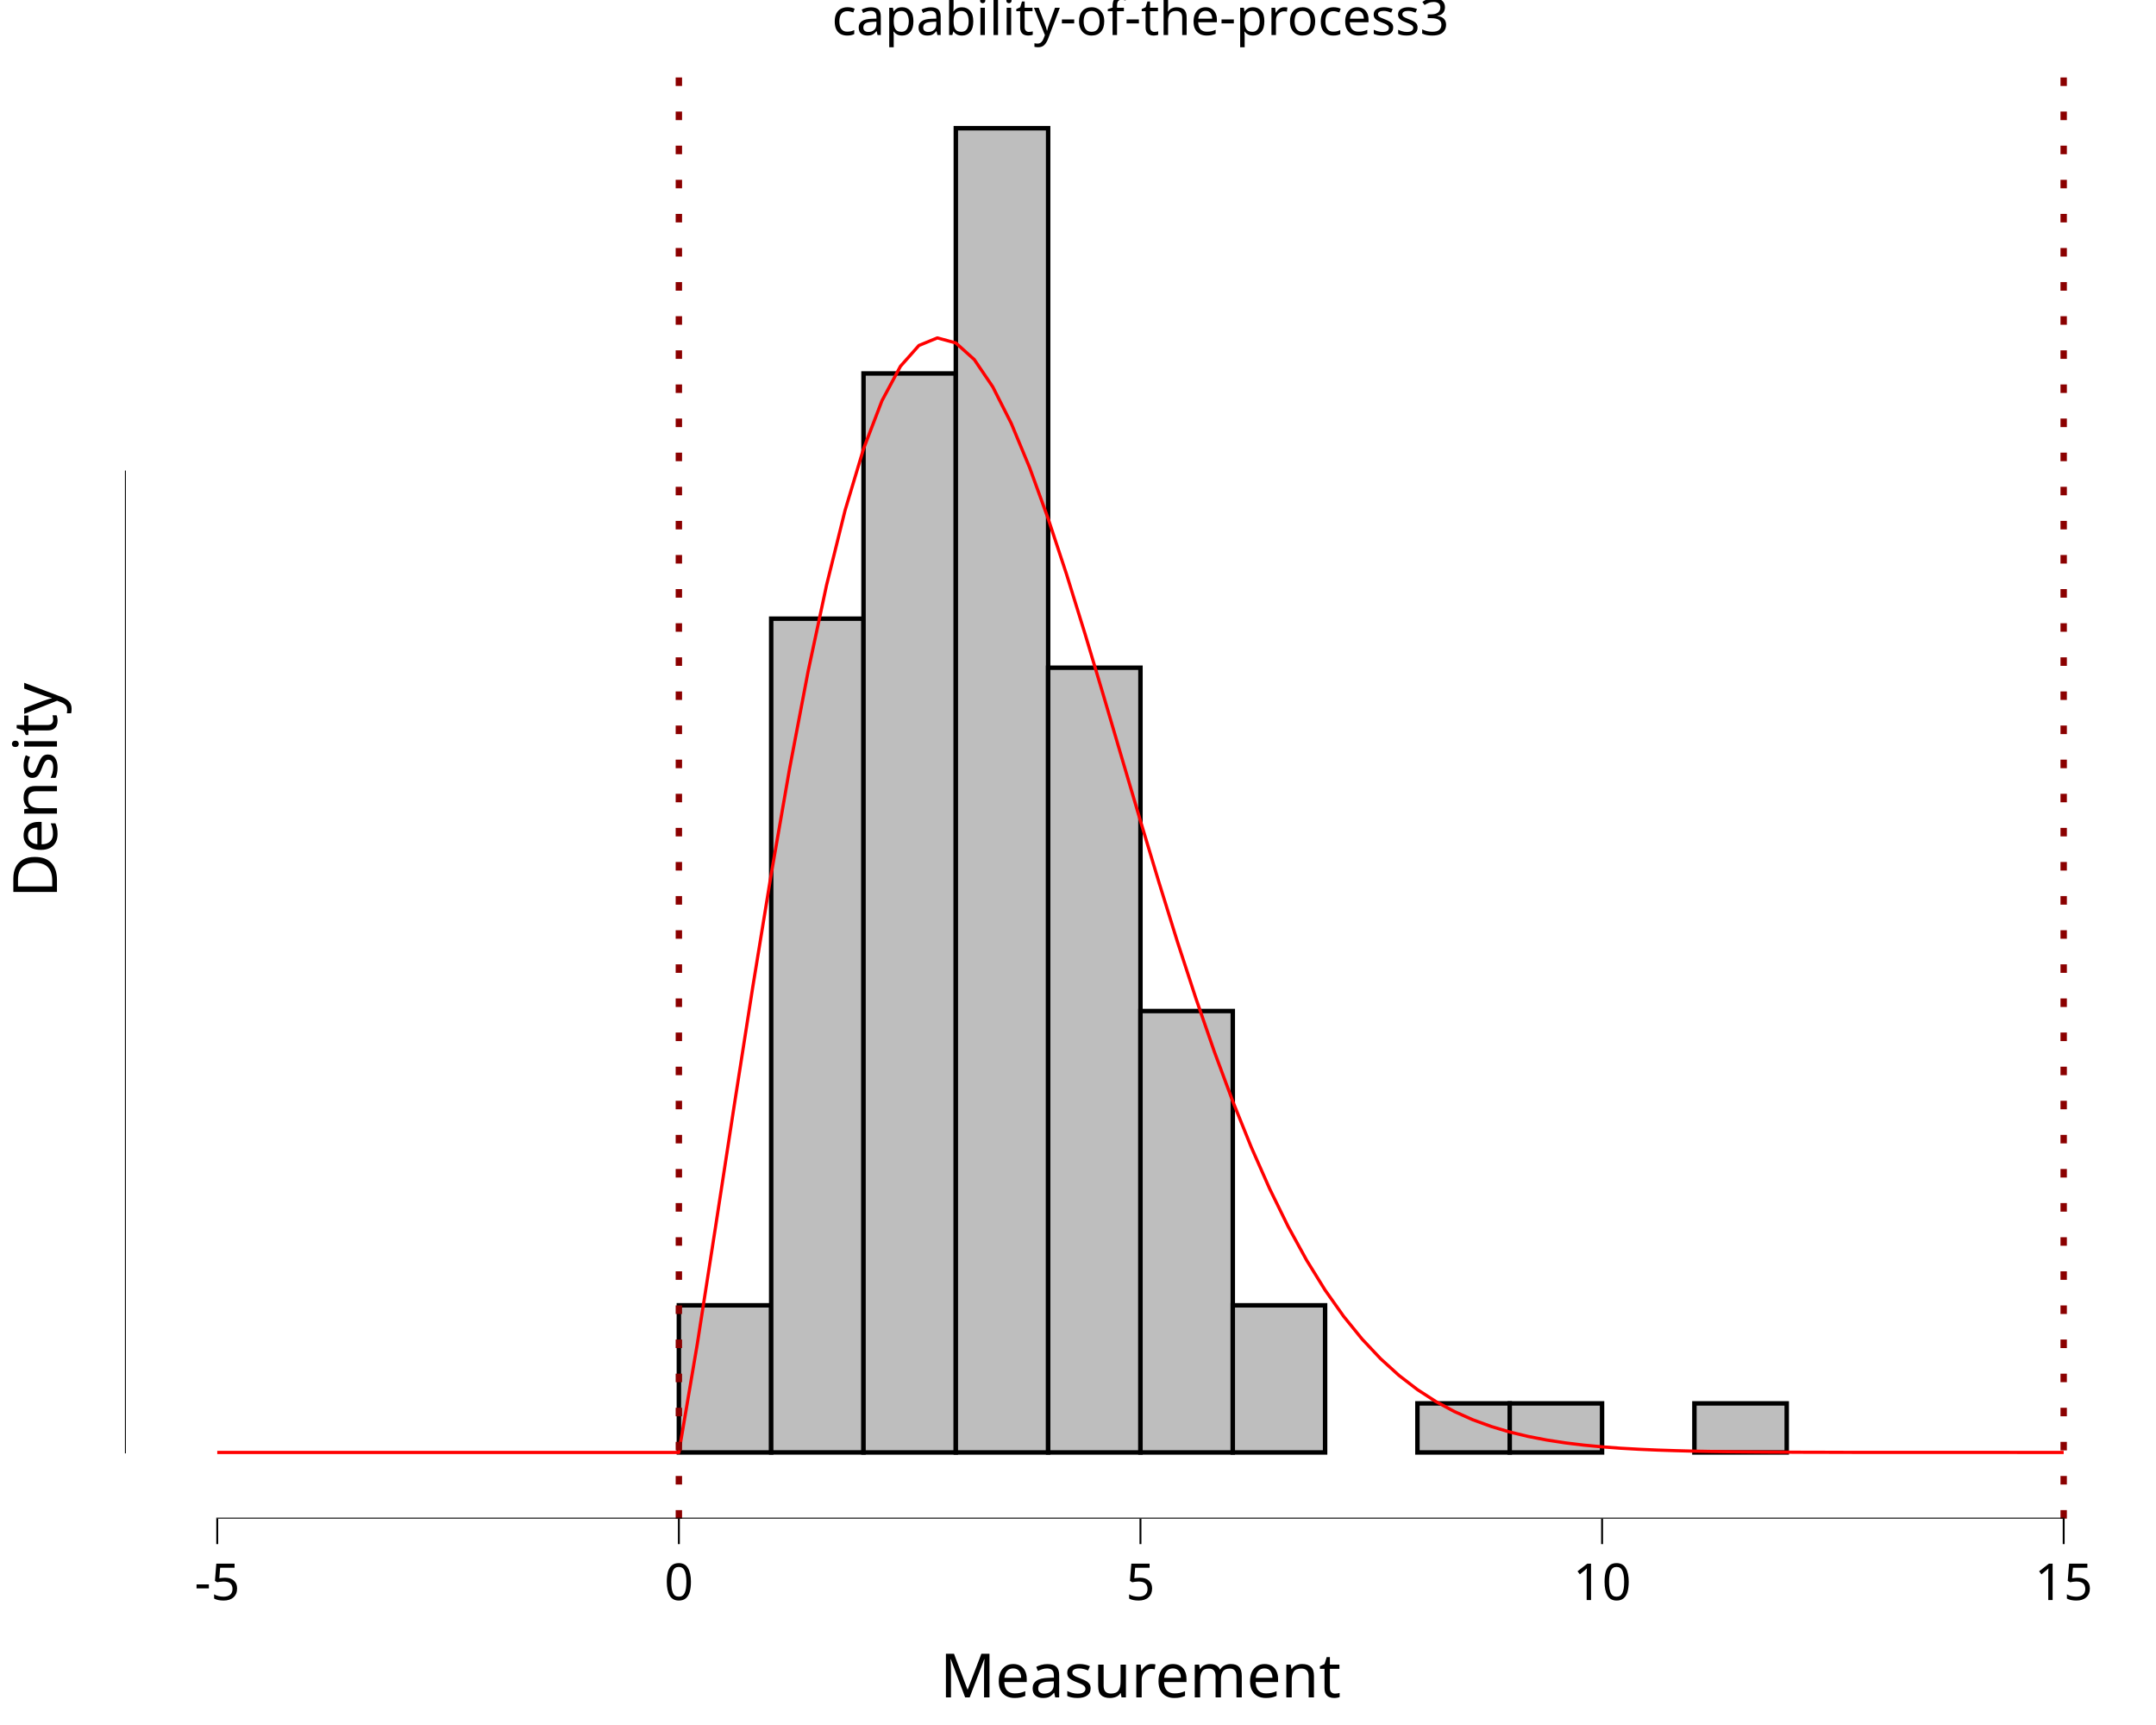
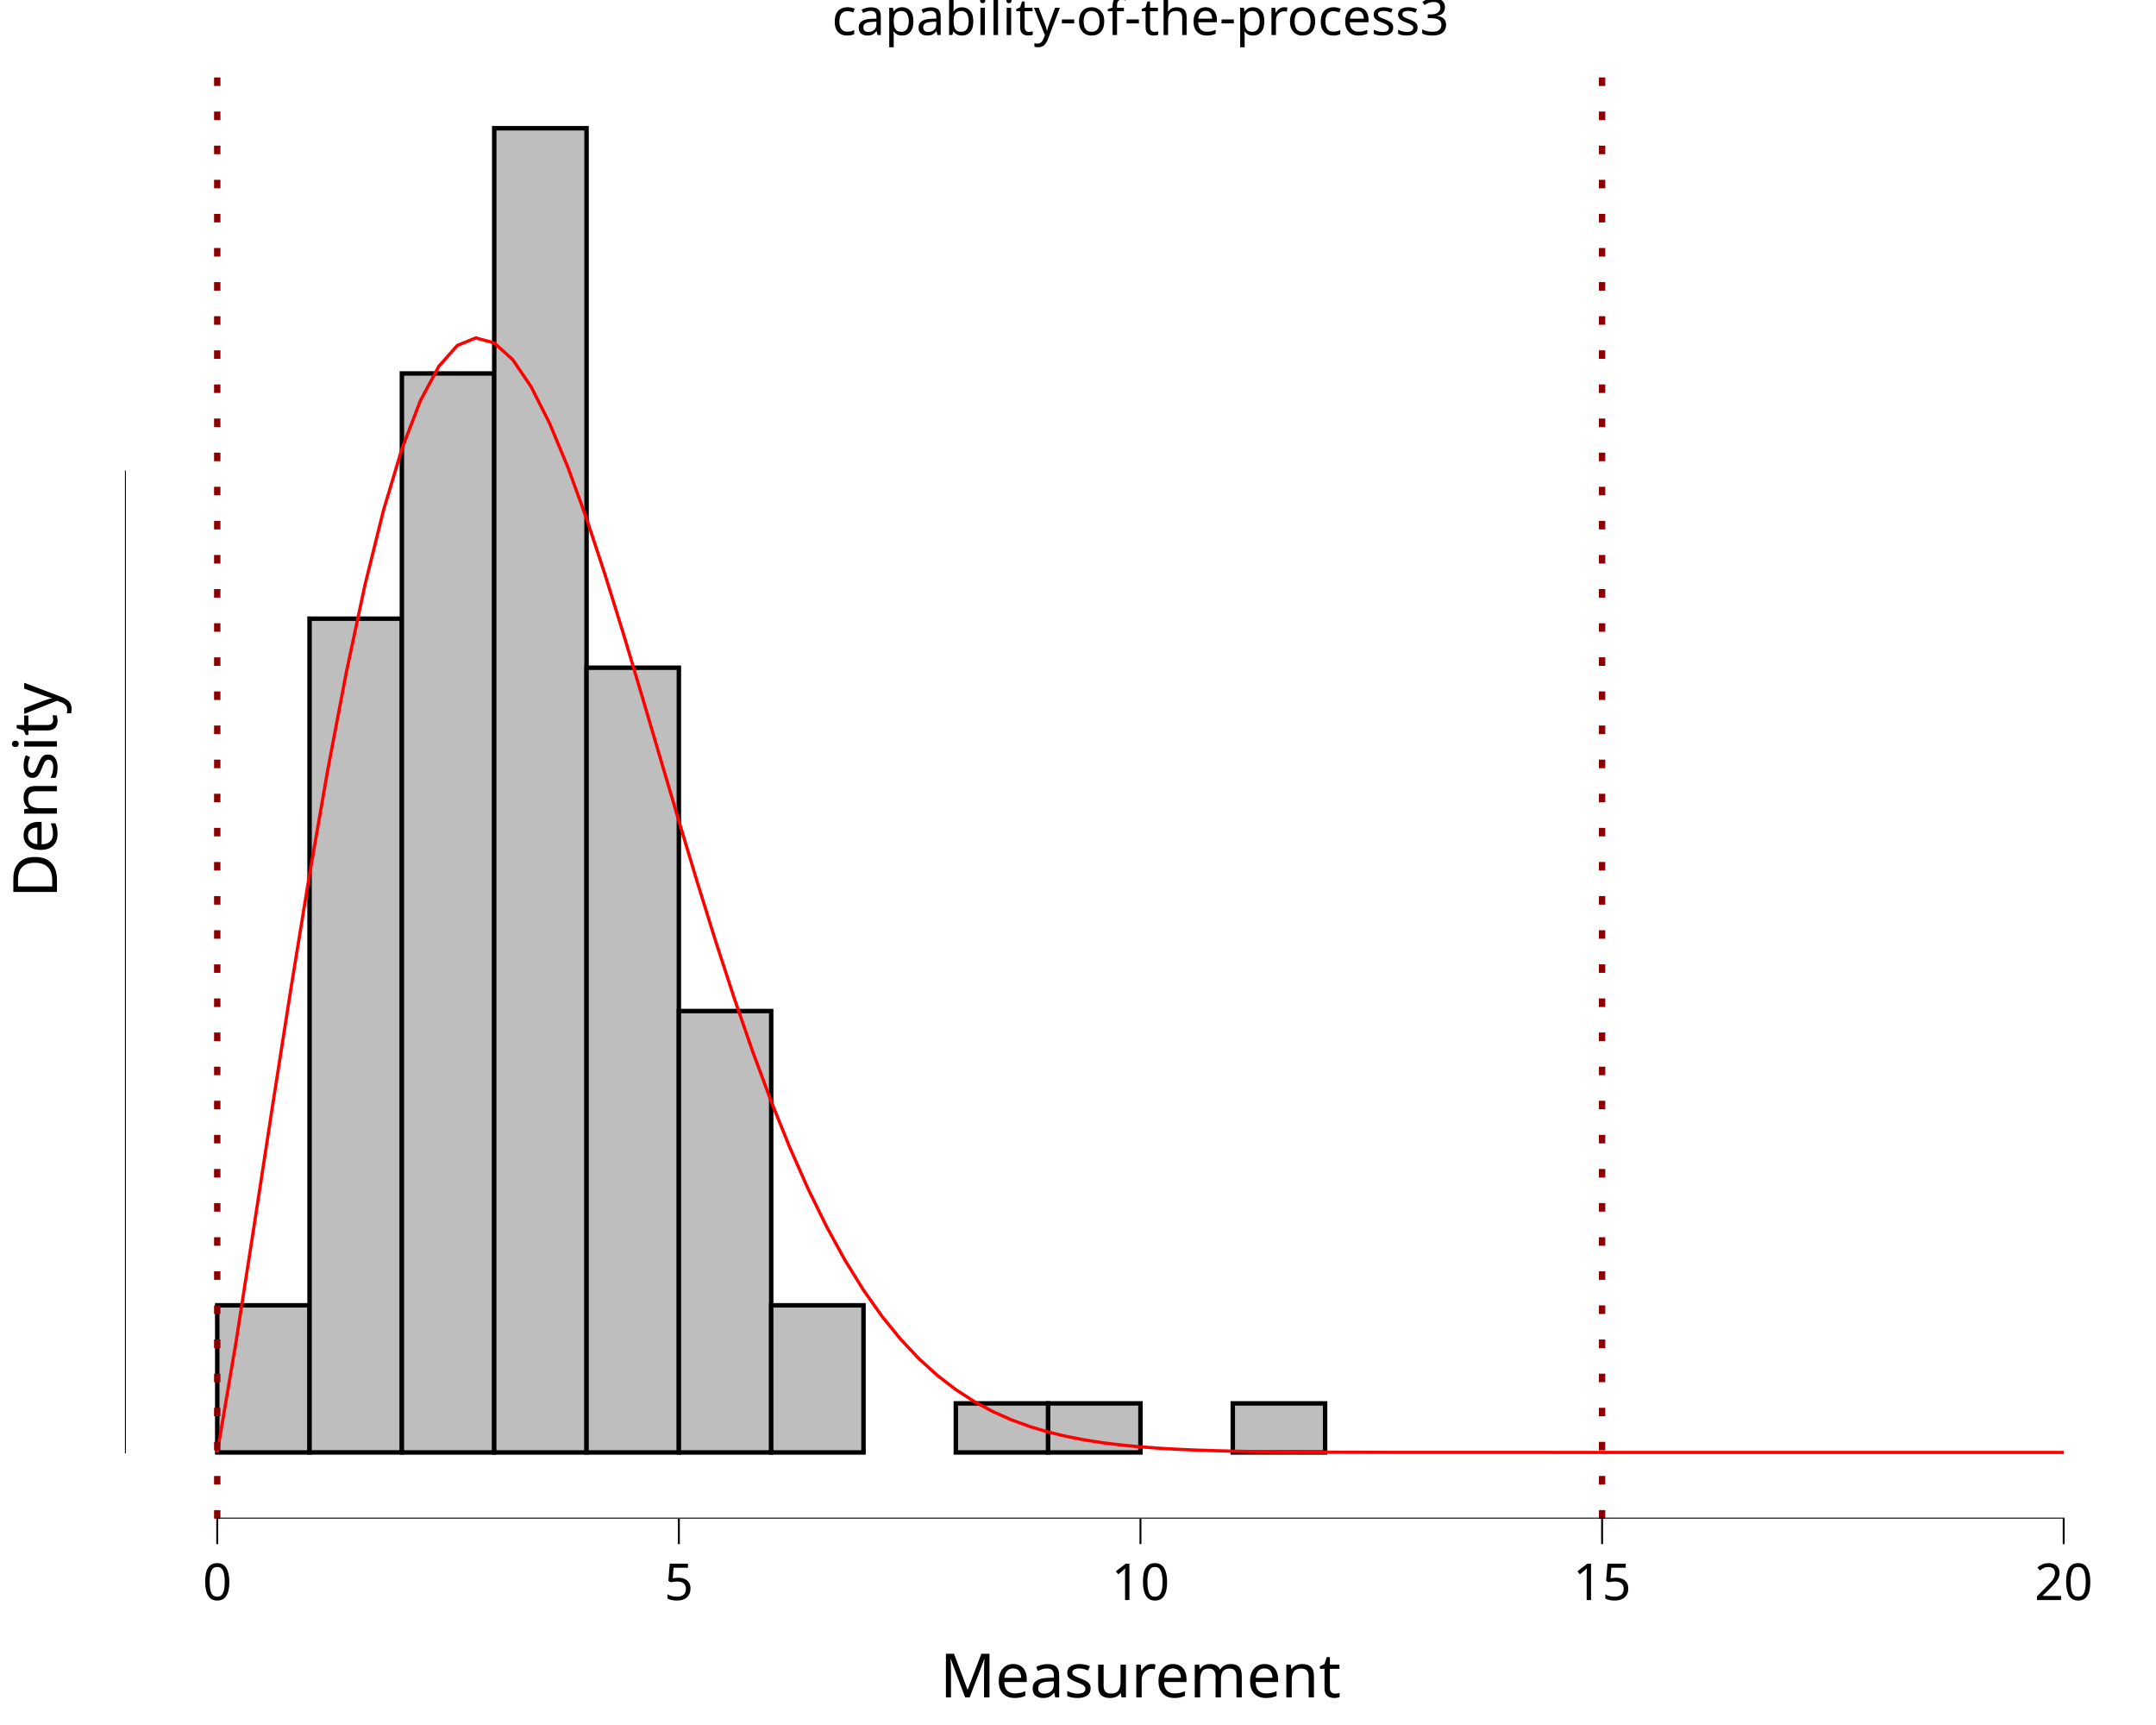
<svg xmlns="http://www.w3.org/2000/svg" class="svglite" data-engine-version="2.0" width="720.00pt" height="576.00pt" viewBox="0 0 720.00 576.00">
  <defs>
    <style type="text/css">
    .svglite line, .svglite polyline, .svglite polygon, .svglite path, .svglite rect, .svglite circle {
      fill: none;
      stroke: #000000;
      stroke-linecap: round;
      stroke-linejoin: round;
      stroke-miterlimit: 10.00;
    }
  </style>
  </defs>
  <rect width="100%" height="100%" style="stroke: none; fill: #FFFFFF;" />
  <defs>
    <clipPath id="cpMC4wMHw3MjAuMDB8MC4wMHw1NzYuMDA=">
      <rect x="0.00" y="0.00" width="720.00" height="576.00" />
    </clipPath>
  </defs>
  <g clip-path="url(#cpMC4wMHw3MjAuMDB8MC4wMHw1NzYuMDA=)">
    <rect x="0.00" y="0.00" width="720.00" height="576.00" style="stroke-width: 10.67; stroke: none;" />
  </g>
  <defs>
    <clipPath id="cpNDEuNzJ8NzIwLjAwfDIwLjcxfDUwNy4wOQ==">
      <rect x="41.72" y="20.71" width="678.28" height="486.39" />
    </clipPath>
  </defs>
  <g clip-path="url(#cpNDEuNzJ8NzIwLjAwfDIwLjcxfDUwNy4wOQ==)">
    <rect x="41.72" y="20.71" width="678.28" height="486.39" style="stroke-width: 10.67; stroke: none;" />
-     <rect x="72.55" y="484.99" width="30.83" height="0.00" style="stroke-width: 1.49; stroke-linecap: square; stroke-linejoin: miter; fill: #BEBEBE;" />
-     <rect x="103.38" y="484.99" width="30.83" height="0.00" style="stroke-width: 1.49; stroke-linecap: square; stroke-linejoin: miter; fill: #BEBEBE;" />
-     <rect x="134.21" y="484.99" width="30.83" height="0.00" style="stroke-width: 1.49; stroke-linecap: square; stroke-linejoin: miter; fill: #BEBEBE;" />
-     <rect x="165.05" y="484.99" width="30.83" height="0.00" style="stroke-width: 1.49; stroke-linecap: square; stroke-linejoin: miter; fill: #BEBEBE;" />
-     <rect x="195.88" y="484.99" width="30.83" height="0.00" style="stroke-width: 1.49; stroke-linecap: square; stroke-linejoin: miter; fill: #BEBEBE;" />
-     <rect x="226.71" y="435.86" width="30.83" height="49.13" style="stroke-width: 1.49; stroke-linecap: square; stroke-linejoin: miter; fill: #BEBEBE;" />
-     <rect x="257.54" y="206.58" width="30.83" height="278.40" style="stroke-width: 1.49; stroke-linecap: square; stroke-linejoin: miter; fill: #BEBEBE;" />
-     <rect x="288.37" y="124.70" width="30.83" height="360.29" style="stroke-width: 1.49; stroke-linecap: square; stroke-linejoin: miter; fill: #BEBEBE;" />
-     <rect x="319.20" y="42.82" width="30.83" height="442.17" style="stroke-width: 1.49; stroke-linecap: square; stroke-linejoin: miter; fill: #BEBEBE;" />
-     <rect x="350.03" y="222.96" width="30.83" height="262.03" style="stroke-width: 1.49; stroke-linecap: square; stroke-linejoin: miter; fill: #BEBEBE;" />
-     <rect x="380.86" y="337.60" width="30.83" height="147.39" style="stroke-width: 1.49; stroke-linecap: square; stroke-linejoin: miter; fill: #BEBEBE;" />
-     <rect x="411.69" y="435.86" width="30.83" height="49.13" style="stroke-width: 1.49; stroke-linecap: square; stroke-linejoin: miter; fill: #BEBEBE;" />
+     <rect x="72.55" y="435.86" width="30.83" height="49.13" style="stroke-width: 1.49; stroke-linecap: square; stroke-linejoin: miter; fill: #BEBEBE;" />
+     <rect x="103.38" y="206.58" width="30.83" height="278.40" style="stroke-width: 1.49; stroke-linecap: square; stroke-linejoin: miter; fill: #BEBEBE;" />
+     <rect x="134.21" y="124.70" width="30.83" height="360.29" style="stroke-width: 1.49; stroke-linecap: square; stroke-linejoin: miter; fill: #BEBEBE;" />
+     <rect x="165.05" y="42.82" width="30.83" height="442.17" style="stroke-width: 1.49; stroke-linecap: square; stroke-linejoin: miter; fill: #BEBEBE;" />
+     <rect x="195.88" y="222.96" width="30.83" height="262.03" style="stroke-width: 1.49; stroke-linecap: square; stroke-linejoin: miter; fill: #BEBEBE;" />
+     <rect x="226.71" y="337.60" width="30.83" height="147.39" style="stroke-width: 1.49; stroke-linecap: square; stroke-linejoin: miter; fill: #BEBEBE;" />
+     <rect x="257.54" y="435.86" width="30.83" height="49.13" style="stroke-width: 1.49; stroke-linecap: square; stroke-linejoin: miter; fill: #BEBEBE;" />
+     <rect x="288.37" y="484.99" width="30.83" height="0.00" style="stroke-width: 1.49; stroke-linecap: square; stroke-linejoin: miter; fill: #BEBEBE;" />
+     <rect x="319.20" y="468.61" width="30.83" height="16.38" style="stroke-width: 1.49; stroke-linecap: square; stroke-linejoin: miter; fill: #BEBEBE;" />
+     <rect x="350.03" y="468.61" width="30.83" height="16.38" style="stroke-width: 1.49; stroke-linecap: square; stroke-linejoin: miter; fill: #BEBEBE;" />
+     <rect x="380.86" y="484.99" width="30.83" height="0.00" style="stroke-width: 1.49; stroke-linecap: square; stroke-linejoin: miter; fill: #BEBEBE;" />
+     <rect x="411.69" y="468.61" width="30.83" height="16.38" style="stroke-width: 1.49; stroke-linecap: square; stroke-linejoin: miter; fill: #BEBEBE;" />
    <rect x="442.52" y="484.99" width="30.83" height="0.00" style="stroke-width: 1.49; stroke-linecap: square; stroke-linejoin: miter; fill: #BEBEBE;" />
-     <rect x="473.35" y="468.61" width="30.83" height="16.38" style="stroke-width: 1.49; stroke-linecap: square; stroke-linejoin: miter; fill: #BEBEBE;" />
-     <rect x="504.18" y="468.61" width="30.83" height="16.38" style="stroke-width: 1.49; stroke-linecap: square; stroke-linejoin: miter; fill: #BEBEBE;" />
+     <rect x="473.35" y="484.99" width="30.83" height="0.00" style="stroke-width: 1.49; stroke-linecap: square; stroke-linejoin: miter; fill: #BEBEBE;" />
+     <rect x="504.18" y="484.99" width="30.83" height="0.00" style="stroke-width: 1.49; stroke-linecap: square; stroke-linejoin: miter; fill: #BEBEBE;" />
    <rect x="535.02" y="484.99" width="30.83" height="0.00" style="stroke-width: 1.49; stroke-linecap: square; stroke-linejoin: miter; fill: #BEBEBE;" />
-     <rect x="565.85" y="468.61" width="30.83" height="16.38" style="stroke-width: 1.49; stroke-linecap: square; stroke-linejoin: miter; fill: #BEBEBE;" />
+     <rect x="565.85" y="484.99" width="30.83" height="0.00" style="stroke-width: 1.49; stroke-linecap: square; stroke-linejoin: miter; fill: #BEBEBE;" />
    <rect x="596.68" y="484.99" width="30.83" height="0.00" style="stroke-width: 1.49; stroke-linecap: square; stroke-linejoin: miter; fill: #BEBEBE;" />
    <rect x="627.51" y="484.99" width="30.83" height="0.00" style="stroke-width: 1.49; stroke-linecap: square; stroke-linejoin: miter; fill: #BEBEBE;" />
    <rect x="658.34" y="484.99" width="30.83" height="0.00" style="stroke-width: 1.49; stroke-linecap: square; stroke-linejoin: miter; fill: #BEBEBE;" />
-     <polyline points="72.55,484.99 78.72,484.99 84.89,484.99 91.05,484.99 97.22,484.99 103.38,484.99 109.55,484.99 115.72,484.99 121.88,484.99 128.05,484.99 134.21,484.99 140.38,484.99 146.55,484.99 152.71,484.99 158.88,484.99 165.05,484.99 171.21,484.99 177.38,484.99 183.54,484.99 189.71,484.99 195.88,484.99 202.04,484.99 208.21,484.99 214.37,484.99 220.54,484.99 226.71,484.99 232.87,448.73 239.04,409.12 245.21,369.04 251.37,329.68 257.54,291.93 263.70,256.55 269.87,224.17 276.04,195.34 282.20,170.47 288.37,149.90 294.53,133.82 300.70,122.32 306.87,115.36 313.03,112.83 319.20,114.51 325.37,120.07 331.53,129.16 337.70,141.35 343.86,156.18 350.03,173.17 356.20,191.84 362.36,211.70 368.53,232.31 374.69,253.25 380.86,274.13 387.03,294.61 393.19,314.43 399.36,333.34 405.53,351.16 411.69,367.76 417.86,383.05 424.02,396.99 430.19,409.58 436.36,420.83 442.52,430.79 448.69,439.52 454.86,447.12 461.02,453.67 467.19,459.27 473.35,464.01 479.52,468.00 485.69,471.33 491.85,474.08 498.02,476.33 504.18,478.17 510.35,479.65 516.52,480.84 522.68,481.79 528.85,482.54 535.02,483.12 541.18,483.58 547.35,483.93 553.51,484.20 559.68,484.40 565.85,484.56 572.01,484.67 578.18,484.76 584.34,484.82 590.51,484.87 596.68,484.90 602.84,484.93 609.01,484.94 615.18,484.96 621.34,484.97 627.51,484.97 633.67,484.98 639.84,484.98 646.01,484.98 652.17,484.98 658.34,484.98 664.50,484.98 670.67,484.98 676.84,484.99 683.00,484.99 689.17,484.99 " style="stroke-width: 1.07; stroke: #FF0000; stroke-linecap: butt;" />
-     <line x1="226.71" y1="507.09" x2="226.71" y2="20.71" style="stroke-width: 2.13; stroke: #8B0000; stroke-dasharray: 2.85,8.54; stroke-linecap: butt;" />
-     <line x1="689.17" y1="507.09" x2="689.17" y2="20.71" style="stroke-width: 2.13; stroke: #8B0000; stroke-dasharray: 2.85,8.54; stroke-linecap: butt;" />
+     <polyline points="72.55,484.99 78.72,448.73 84.89,409.12 91.05,369.04 97.22,329.68 103.38,291.93 109.55,256.55 115.72,224.17 121.88,195.34 128.05,170.47 134.21,149.90 140.38,133.82 146.55,122.32 152.71,115.36 158.88,112.83 165.05,114.51 171.21,120.07 177.38,129.16 183.54,141.35 189.71,156.18 195.88,173.17 202.04,191.84 208.21,211.70 214.37,232.31 220.54,253.25 226.71,274.13 232.87,294.61 239.04,314.43 245.21,333.34 251.37,351.16 257.54,367.76 263.70,383.05 269.87,396.99 276.04,409.58 282.20,420.83 288.37,430.79 294.53,439.52 300.70,447.12 306.87,453.67 313.03,459.27 319.20,464.01 325.37,468.00 331.53,471.33 337.70,474.08 343.86,476.33 350.03,478.17 356.20,479.65 362.36,480.84 368.53,481.79 374.69,482.54 380.86,483.12 387.03,483.58 393.19,483.93 399.36,484.20 405.53,484.40 411.69,484.56 417.86,484.67 424.02,484.76 430.19,484.82 436.36,484.87 442.52,484.90 448.69,484.93 454.86,484.94 461.02,484.96 467.19,484.97 473.35,484.97 479.52,484.98 485.69,484.98 491.85,484.98 498.02,484.98 504.18,484.98 510.35,484.98 516.52,484.98 522.68,484.99 528.85,484.99 535.02,484.99 541.18,484.99 547.35,484.99 553.51,484.99 559.68,484.99 565.85,484.99 572.01,484.99 578.18,484.99 584.34,484.99 590.51,484.99 596.68,484.99 602.84,484.99 609.01,484.99 615.18,484.99 621.34,484.99 627.51,484.99 633.67,484.99 639.84,484.99 646.01,484.99 652.17,484.99 658.34,484.99 664.50,484.99 670.67,484.99 676.84,484.99 683.00,484.99 689.17,484.99 " style="stroke-width: 1.07; stroke: #FF0000; stroke-linecap: butt;" />
+     <line x1="72.55" y1="507.09" x2="72.55" y2="20.71" style="stroke-width: 2.13; stroke: #8B0000; stroke-dasharray: 2.85,8.54; stroke-linecap: butt;" />
+     <line x1="535.02" y1="507.09" x2="535.02" y2="20.71" style="stroke-width: 2.13; stroke: #8B0000; stroke-dasharray: 2.85,8.54; stroke-linecap: butt;" />
    <line x1="72.23" y1="507.09" x2="689.49" y2="507.09" style="stroke-width: 0.64; stroke-linecap: butt;" />
    <line x1="41.72" y1="485.30" x2="41.72" y2="157.13" style="stroke-width: 0.64; stroke-linecap: butt;" />
    <rect x="41.72" y="20.71" width="678.28" height="486.39" style="stroke-width: 0.00; stroke: none;" />
  </g>
  <g clip-path="url(#cpMC4wMHw3MjAuMDB8MC4wMHw1NzYuMDA=)">
    <polyline points="41.72,507.09 41.72,20.71 " style="stroke-width: 0.00; stroke: none; stroke-linecap: butt;" />
    <polyline points="41.72,507.09 720.00,507.09 " style="stroke-width: 0.00; stroke: none; stroke-linecap: butt;" />
    <polyline points="72.55,515.60 72.55,507.09 " style="stroke-width: 0.64; stroke-linecap: butt;" />
    <polyline points="226.71,515.60 226.71,507.09 " style="stroke-width: 0.64; stroke-linecap: butt;" />
    <polyline points="380.86,515.60 380.86,507.09 " style="stroke-width: 0.64; stroke-linecap: butt;" />
    <polyline points="535.02,515.60 535.02,507.09 " style="stroke-width: 0.64; stroke-linecap: butt;" />
    <polyline points="689.17,515.60 689.17,507.09 " style="stroke-width: 0.64; stroke-linecap: butt;" />
-     <text x="72.55" y="534.27" text-anchor="middle" style="font-size: 17.00px; font-family: sans;" textLength="15.12px" lengthAdjust="spacingAndGlyphs">-5</text>
-     <text x="226.71" y="534.27" text-anchor="middle" style="font-size: 17.00px; font-family: sans;" textLength="9.46px" lengthAdjust="spacingAndGlyphs">0</text>
-     <text x="380.86" y="534.27" text-anchor="middle" style="font-size: 17.00px; font-family: sans;" textLength="9.46px" lengthAdjust="spacingAndGlyphs">5</text>
-     <text x="535.02" y="534.27" text-anchor="middle" style="font-size: 17.00px; font-family: sans;" textLength="18.91px" lengthAdjust="spacingAndGlyphs">10</text>
-     <text x="689.17" y="534.27" text-anchor="middle" style="font-size: 17.00px; font-family: sans;" textLength="18.91px" lengthAdjust="spacingAndGlyphs">15</text>
+     <text x="72.55" y="534.27" text-anchor="middle" style="font-size: 17.00px; font-family: sans;" textLength="9.46px" lengthAdjust="spacingAndGlyphs">0</text>
+     <text x="226.71" y="534.27" text-anchor="middle" style="font-size: 17.00px; font-family: sans;" textLength="9.46px" lengthAdjust="spacingAndGlyphs">5</text>
+     <text x="380.86" y="534.27" text-anchor="middle" style="font-size: 17.00px; font-family: sans;" textLength="18.91px" lengthAdjust="spacingAndGlyphs">10</text>
+     <text x="535.02" y="534.27" text-anchor="middle" style="font-size: 17.00px; font-family: sans;" textLength="18.91px" lengthAdjust="spacingAndGlyphs">15</text>
+     <text x="689.17" y="534.27" text-anchor="middle" style="font-size: 17.00px; font-family: sans;" textLength="18.91px" lengthAdjust="spacingAndGlyphs">20</text>
    <text x="380.86" y="566.78" text-anchor="middle" style="font-size: 20.40px; font-family: sans;" textLength="124.75px" lengthAdjust="spacingAndGlyphs">Measurement</text>
    <text transform="translate(19.02,263.90) rotate(-90)" text-anchor="middle" style="font-size: 20.40px; font-family: sans;" textLength="68.04px" lengthAdjust="spacingAndGlyphs">Density</text>
    <text x="380.86" y="11.70" text-anchor="middle" style="font-size: 17.00px; font-family: sans;" textLength="194.68px" lengthAdjust="spacingAndGlyphs">capability-of-the-process3</text>
  </g>
</svg>
